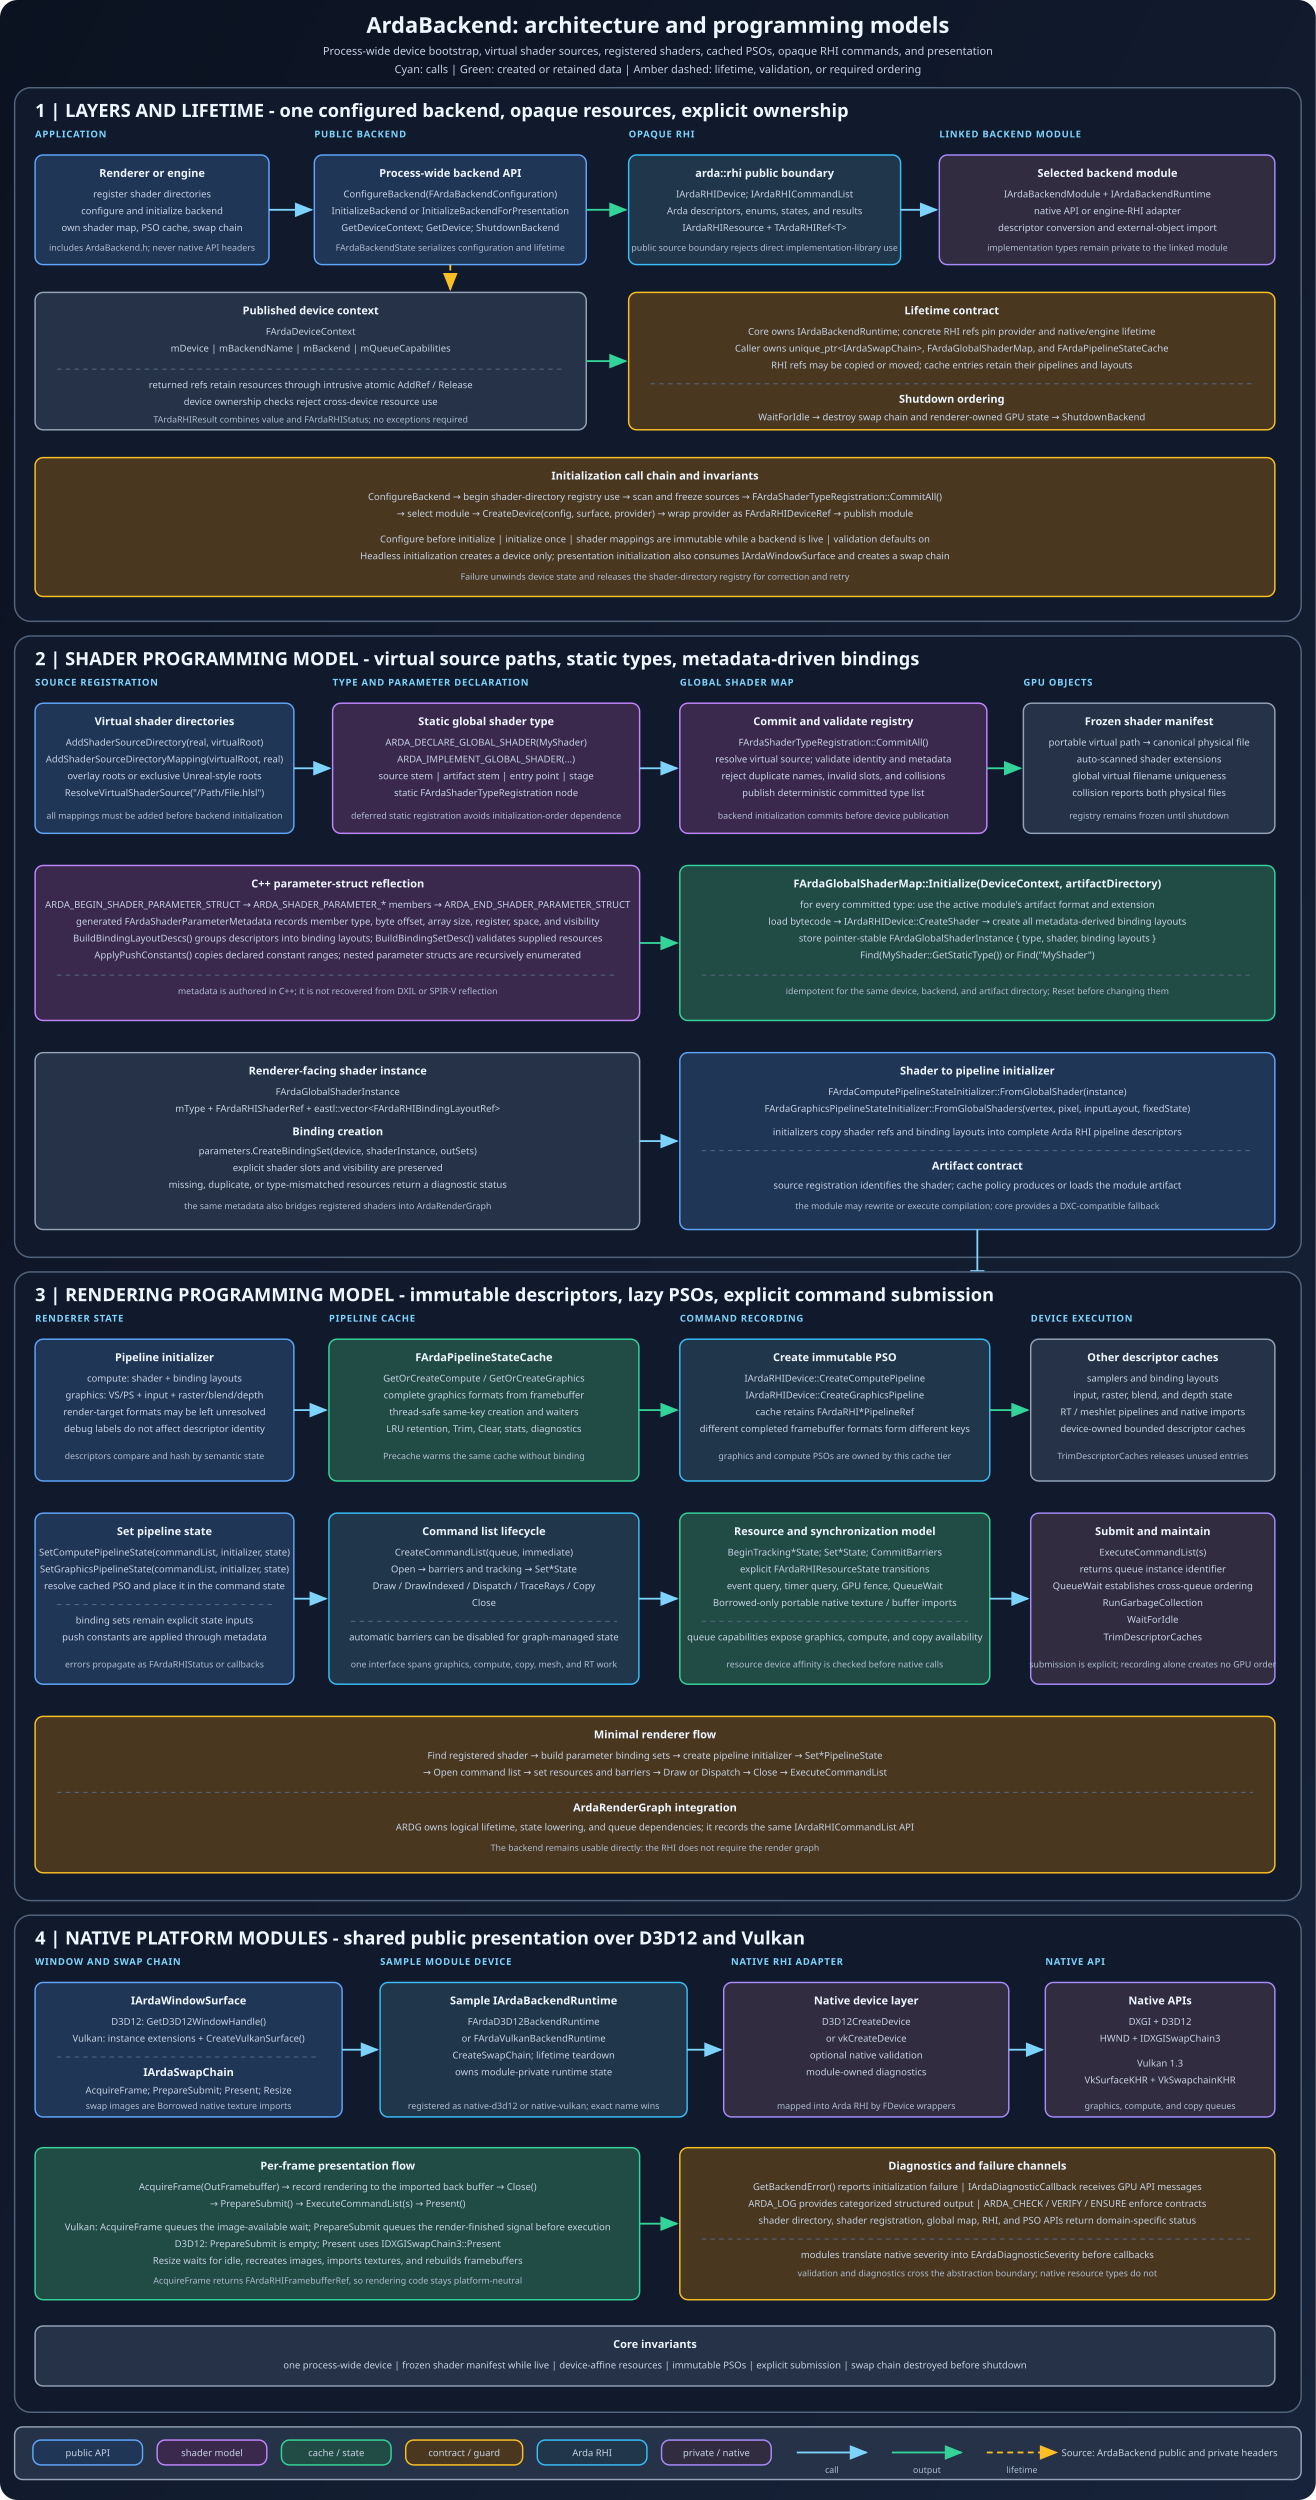
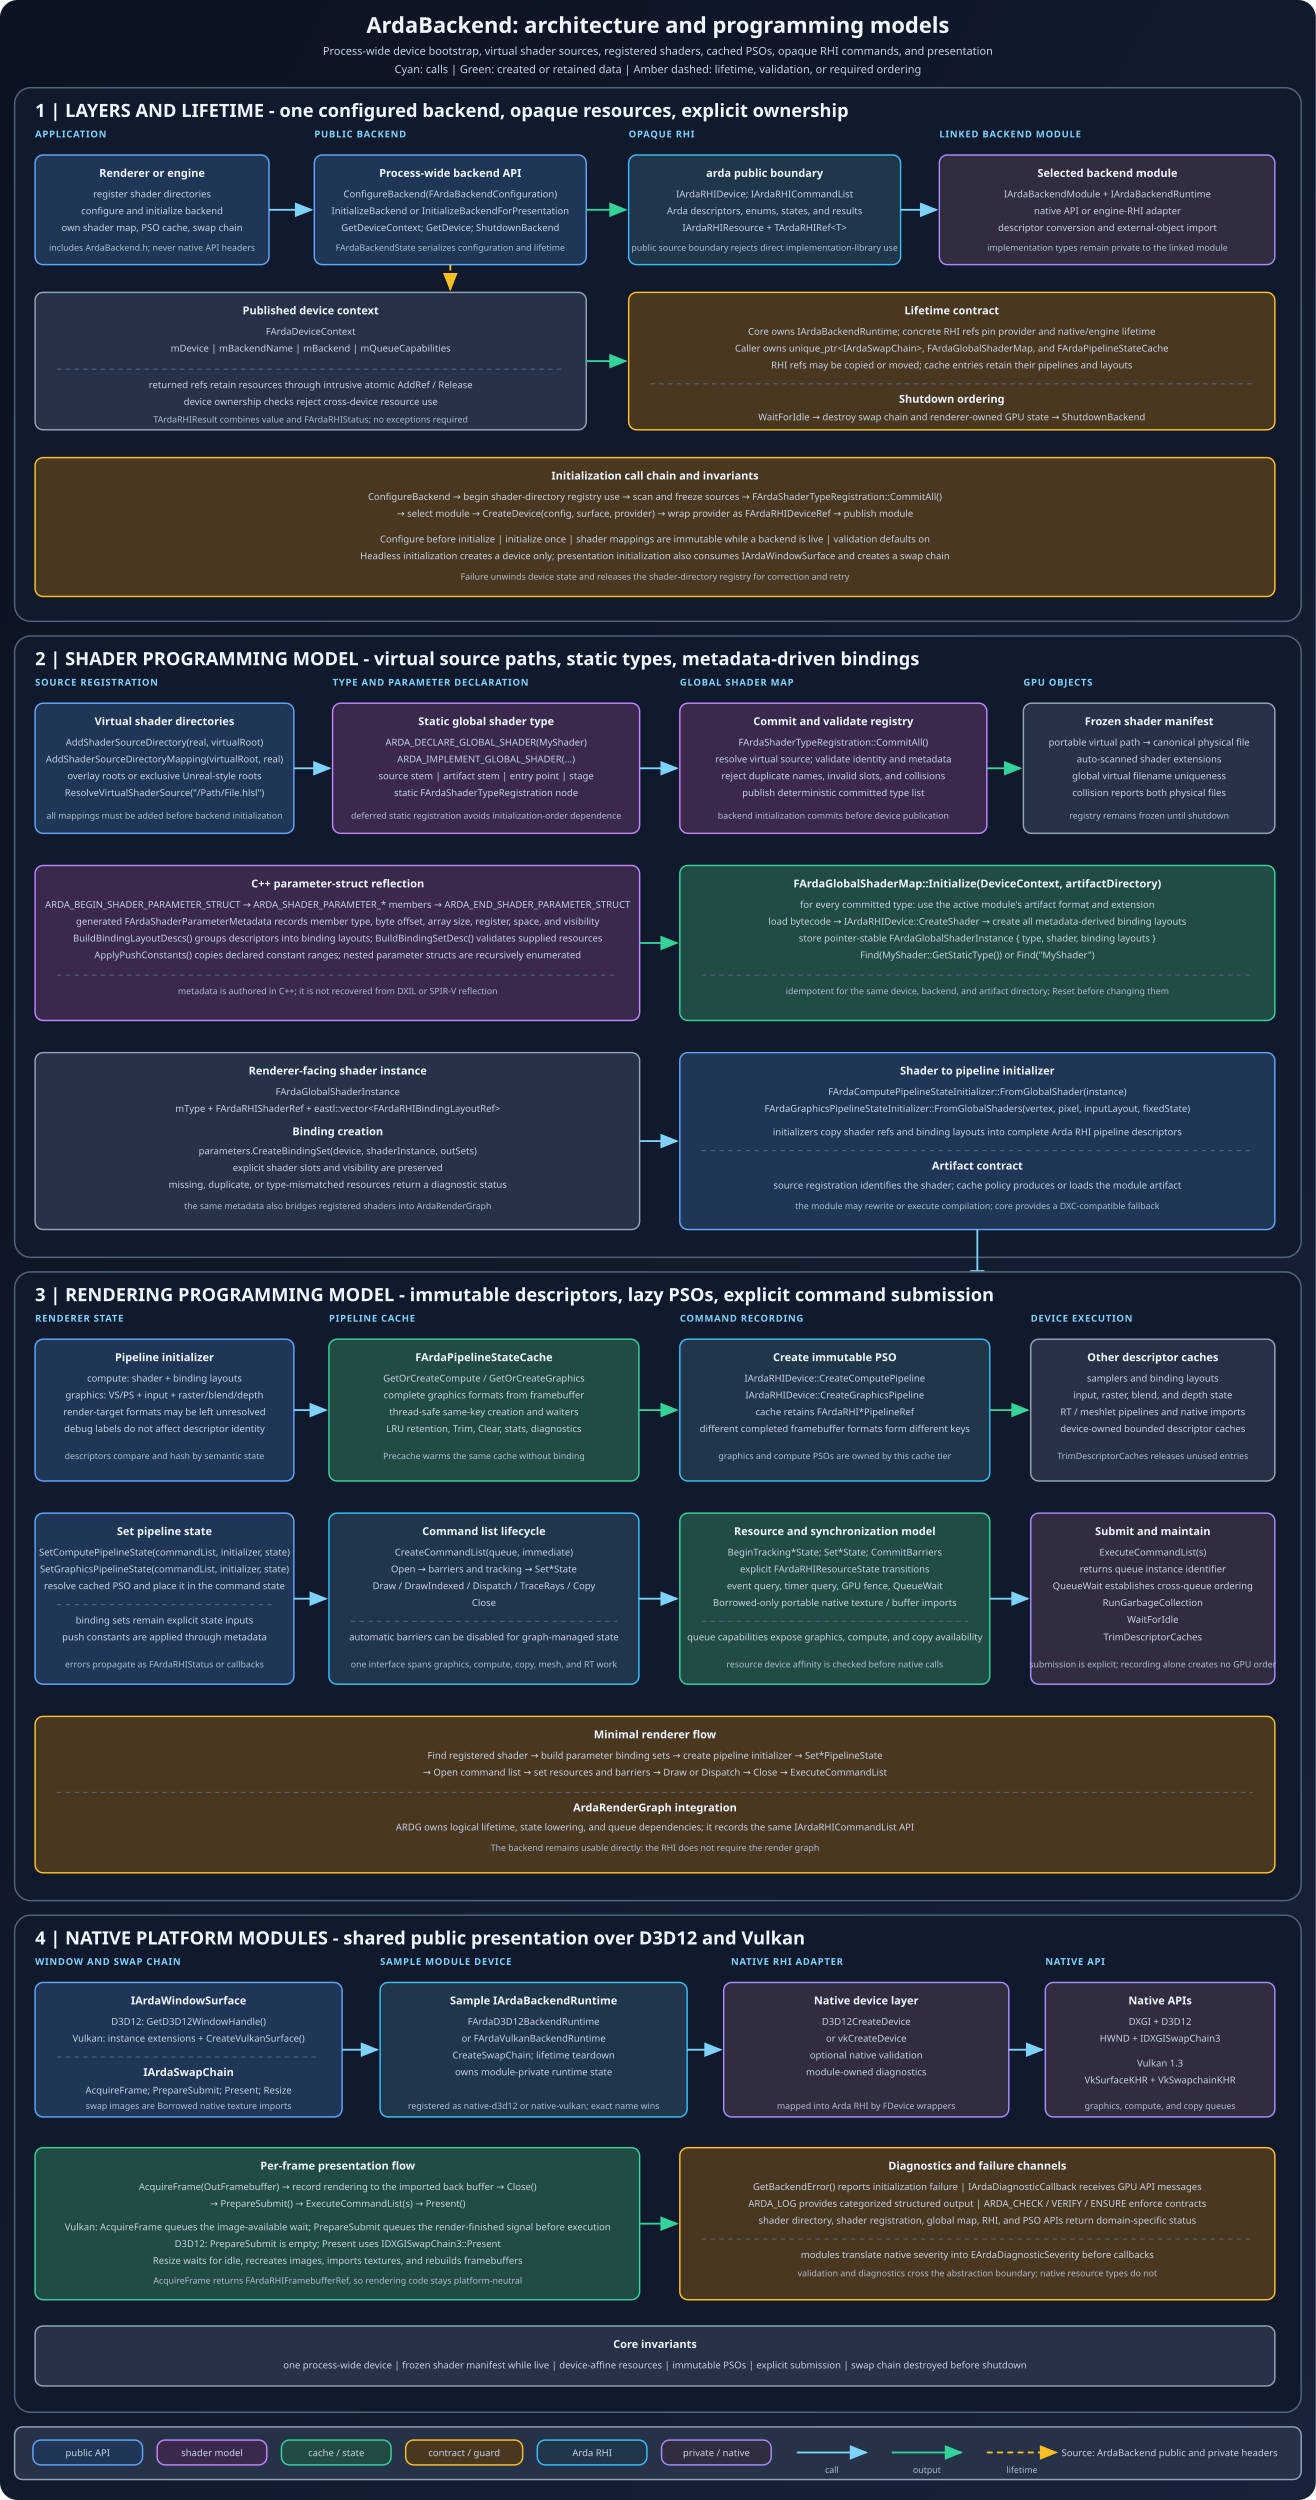
<svg xmlns="http://www.w3.org/2000/svg" width="1800" height="3420" viewBox="0 0 1800 3420" role="img" aria-labelledby="title desc">
  <defs>
    <view id="backend-layers-view" viewBox="20 120 1760 730" />
    <view id="backend-shaders-view" viewBox="20 870 1760 850" />
    <view id="backend-rendering-view" viewBox="20 1740 1760 860" />
    <view id="backend-platform-view" viewBox="20 2620 1760 680" />
    <linearGradient id="bg" x1="0" y1="0" x2="1" y2="1">
      <stop offset="0" stop-color="#0b1220" />
      <stop offset="1" stop-color="#17233a" />
    </linearGradient>
    <marker id="arrow" markerWidth="10" markerHeight="8" refX="9" refY="4" orient="auto">
      <path d="M0,0 L10,4 L0,8 Z" fill="#7dd3fc" />
    </marker>
    <marker id="dataArrow" markerWidth="10" markerHeight="8" refX="9" refY="4" orient="auto">
      <path d="M0,0 L10,4 L0,8 Z" fill="#34d399" />
    </marker>
    <marker id="lifeArrow" markerWidth="10" markerHeight="8" refX="9" refY="4" orient="auto">
      <path d="M0,0 L10,4 L0,8 Z" fill="#fbbf24" />
    </marker>
    <style>
      .stage{rx:22;fill:#101a2c;stroke:#52647d;stroke-width:2}
      .public{rx:11;fill:#1f3656;stroke:#60a5fa;stroke-width:2}
      .shader{rx:11;fill:#3a294d;stroke:#c084fc;stroke-width:2}
      .cache{rx:11;fill:#214b45;stroke:#34d399;stroke-width:2}
      .validation{rx:11;fill:#493720;stroke:#fbbf24;stroke-width:2}
      .data{rx:11;fill:#253247;stroke:#94a3b8;stroke-width:2}
      .device{rx:11;fill:#20364a;stroke:#38bdf8;stroke-width:2}
      .native{rx:11;fill:#312c3f;stroke:#a78bfa;stroke-width:2}
      .title{font:700 30px system-ui,sans-serif;fill:#eef6ff;text-anchor:middle}
      .stageTitle{font:700 25px system-ui,sans-serif;fill:#eef6ff}
      .subtitle{font:15px system-ui,sans-serif;fill:#c5d2e3;text-anchor:middle}
      .label{font:600 15px system-ui,sans-serif;fill:#eef6ff;text-anchor:middle}
      .small{font:13px system-ui,sans-serif;fill:#c5d2e3;text-anchor:middle}
      .tiny{font:12px system-ui,sans-serif;fill:#aebdd0;text-anchor:middle}
      .lane{font:700 13px system-ui,sans-serif;fill:#7dd3fc;letter-spacing:1px}
      .flow{stroke:#7dd3fc;stroke-width:2.5;fill:none;marker-end:url(#arrow)}
      .dataFlow{stroke:#34d399;stroke-width:2.5;fill:none;marker-end:url(#dataArrow)}
      .lifetime{stroke:#fbbf24;stroke-width:2.5;stroke-dasharray:8 6;fill:none;marker-end:url(#lifeArrow)}
      .divider{stroke:#52647d;stroke-width:1.5;stroke-dasharray:6 6}
    </style>
  </defs>
  <rect width="1800" height="3420" rx="24" fill="url(#bg)" />
  <text x="900" y="45" class="title">ArdaBackend: architecture and programming models</text>
  <text x="900" y="75" class="subtitle">Process-wide device bootstrap, virtual shader sources, registered shaders, cached PSOs, opaque RHI commands, and presentation</text>
  <text x="900" y="100" class="subtitle">Cyan: calls | Green: created or retained data | Amber dashed: lifetime, validation, or required ordering</text>
  <g id="backend-layers-stage">
    <rect class="stage" x="20" y="120" width="1760" height="730" />
    <text x="48" y="160" class="stageTitle">1 | LAYERS AND LIFETIME - one configured backend, opaque resources, explicit ownership</text>
    <text x="48" y="188" class="lane">APPLICATION</text>
    <text x="430" y="188" class="lane">PUBLIC BACKEND</text>
    <text x="860" y="188" class="lane">OPAQUE RHI</text>
    <text x="1285" y="188" class="lane">LINKED BACKEND MODULE</text>
    <rect class="public" x="48" y="212" width="320" height="150" />
    <text x="208" y="242" class="label">Renderer or engine</text>
    <text x="208" y="270" class="small">register shader directories</text>
    <text x="208" y="293" class="small">configure and initialize backend</text>
    <text x="208" y="316" class="small">own shader map, PSO cache, swap chain</text>
    <text x="208" y="343" class="tiny">includes ArdaBackend.h; never native API headers</text>
    <path class="flow" d="M368 287 H426" />
    <rect class="public" x="430" y="212" width="372" height="150" />
    <text x="616" y="242" class="label">Process-wide backend API</text>
    <text x="616" y="270" class="small">ConfigureBackend(FArdaBackendConfiguration)</text>
    <text x="616" y="293" class="small">InitializeBackend or InitializeBackendForPresentation</text>
    <text x="616" y="316" class="small">GetDeviceContext; GetDevice; ShutdownBackend</text>
    <text x="616" y="343" class="tiny">FArdaBackendState serializes configuration and lifetime</text>
    <path class="dataFlow" d="M802 287 H856" />
    <rect class="device" x="860" y="212" width="372" height="150" />
-     <text x="1046" y="242" class="label">arda::rhi public boundary</text>
+     <text x="1046" y="242" class="label">arda public boundary</text>
    <text x="1046" y="270" class="small">IArdaRHIDevice; IArdaRHICommandList</text>
    <text x="1046" y="293" class="small">Arda descriptors, enums, states, and results</text>
    <text x="1046" y="316" class="small">IArdaRHIResource + TArdaRHIRef&lt;T&gt;</text>
    <text x="1046" y="343" class="tiny">public source boundary rejects direct implementation-library use</text>
    <path class="flow" d="M1232 287 H1281" />
    <rect class="native" x="1285" y="212" width="459" height="150" />
    <text x="1515" y="242" class="label">Selected backend module</text>
    <text x="1515" y="270" class="small">IArdaBackendModule + IArdaBackendRuntime</text>
    <text x="1515" y="293" class="small">native API or engine-RHI adapter</text>
    <text x="1515" y="316" class="small">descriptor conversion and external-object import</text>
    <text x="1515" y="343" class="tiny">implementation types remain private to the linked module</text>
    <rect class="data" x="48" y="400" width="754" height="188" />
    <text x="425" y="430" class="label">Published device context</text>
    <text x="425" y="458" class="small">FArdaDeviceContext</text>
    <text x="425" y="481" class="small">mDevice | mBackendName | mBackend | mQueueCapabilities</text>
    <line x1="78" y1="505" x2="772" y2="505" class="divider" />
    <text x="425" y="531" class="small">returned refs retain resources through intrusive atomic AddRef / Release</text>
    <text x="425" y="554" class="small">device ownership checks reject cross-device resource use</text>
    <text x="425" y="578" class="tiny">TArdaRHIResult combines value and FArdaRHIStatus; no exceptions required</text>
    <path class="dataFlow" d="M802 494 H856" />
    <rect class="validation" x="860" y="400" width="884" height="188" />
    <text x="1302" y="430" class="label">Lifetime contract</text>
    <text x="1302" y="458" class="small">Core owns IArdaBackendRuntime; concrete RHI refs pin provider and native/engine lifetime</text>
    <text x="1302" y="481" class="small">Caller owns unique_ptr&lt;IArdaSwapChain&gt;, FArdaGlobalShaderMap, and FArdaPipelineStateCache</text>
    <text x="1302" y="504" class="small">RHI refs may be copied or moved; cache entries retain their pipelines and layouts</text>
    <line x1="890" y1="525" x2="1714" y2="525" class="divider" />
    <text x="1302" y="551" class="label">Shutdown ordering</text>
    <text x="1302" y="575" class="small">WaitForIdle → destroy swap chain and renderer-owned GPU state → ShutdownBackend</text>
    <rect class="validation" x="48" y="626" width="1696" height="190" />
    <text x="896" y="656" class="label">Initialization call chain and invariants</text>
    <text x="896" y="684" class="small">ConfigureBackend → begin shader-directory registry use → scan and freeze sources → FArdaShaderTypeRegistration::CommitAll()</text>
    <text x="896" y="707" class="small">→ select module → CreateDevice(config, surface, provider) → wrap provider as FArdaRHIDeviceRef → publish module</text>
    <text x="896" y="742" class="small">Configure before initialize | initialize once | shader mappings are immutable while a backend is live | validation defaults on</text>
    <text x="896" y="765" class="small">Headless initialization creates a device only; presentation initialization also consumes IArdaWindowSurface and creates a swap chain</text>
    <text x="896" y="793" class="tiny">Failure unwinds device state and releases the shader-directory registry for correction and retry</text>
    <path class="lifetime" d="M616 362 V396" />
  </g>
  <g id="backend-shaders-stage">
    <rect class="stage" x="20" y="870" width="1760" height="850" />
    <text x="48" y="910" class="stageTitle">2 | SHADER PROGRAMMING MODEL - virtual source paths, static types, metadata-driven bindings</text>
    <text x="48" y="938" class="lane">SOURCE REGISTRATION</text>
    <text x="455" y="938" class="lane">TYPE AND PARAMETER DECLARATION</text>
    <text x="930" y="938" class="lane">GLOBAL SHADER MAP</text>
    <text x="1400" y="938" class="lane">GPU OBJECTS</text>
    <rect class="public" x="48" y="962" width="354" height="178" />
    <text x="225" y="992" class="label">Virtual shader directories</text>
    <text x="225" y="1020" class="small">AddShaderSourceDirectory(real, virtualRoot)</text>
    <text x="225" y="1043" class="small">AddShaderSourceDirectoryMapping(virtualRoot, real)</text>
    <text x="225" y="1066" class="small">overlay roots or exclusive Unreal-style roots</text>
    <text x="225" y="1089" class="small">ResolveVirtualShaderSource("/Path/File.hlsl")</text>
    <text x="225" y="1120" class="tiny">all mappings must be added before backend initialization</text>
    <path class="flow" d="M402 1051 H451" />
    <rect class="shader" x="455" y="962" width="420" height="178" />
    <text x="665" y="992" class="label">Static global shader type</text>
    <text x="665" y="1020" class="small">ARDA_DECLARE_GLOBAL_SHADER(MyShader)</text>
    <text x="665" y="1043" class="small">ARDA_IMPLEMENT_GLOBAL_SHADER(...)</text>
    <text x="665" y="1066" class="small">source stem | artifact stem | entry point | stage</text>
    <text x="665" y="1089" class="small">static FArdaShaderTypeRegistration node</text>
    <text x="665" y="1120" class="tiny">deferred static registration avoids initialization-order dependence</text>
    <path class="flow" d="M875 1051 H926" />
    <rect class="shader" x="930" y="962" width="420" height="178" />
    <text x="1140" y="992" class="label">Commit and validate registry</text>
    <text x="1140" y="1020" class="small">FArdaShaderTypeRegistration::CommitAll()</text>
    <text x="1140" y="1043" class="small">resolve virtual source; validate identity and metadata</text>
    <text x="1140" y="1066" class="small">reject duplicate names, invalid slots, and collisions</text>
    <text x="1140" y="1089" class="small">publish deterministic committed type list</text>
    <text x="1140" y="1120" class="tiny">backend initialization commits before device publication</text>
    <path class="dataFlow" d="M1350 1051 H1396" />
    <rect class="data" x="1400" y="962" width="344" height="178" />
    <text x="1572" y="992" class="label">Frozen shader manifest</text>
    <text x="1572" y="1020" class="small">portable virtual path → canonical physical file</text>
    <text x="1572" y="1043" class="small">auto-scanned shader extensions</text>
    <text x="1572" y="1066" class="small">global virtual filename uniqueness</text>
    <text x="1572" y="1089" class="small">collision reports both physical files</text>
    <text x="1572" y="1120" class="tiny">registry remains frozen until shutdown</text>
    <rect class="shader" x="48" y="1184" width="827" height="212" />
    <text x="462" y="1214" class="label">C++ parameter-struct reflection</text>
    <text x="462" y="1242" class="small">ARDA_BEGIN_SHADER_PARAMETER_STRUCT → ARDA_SHADER_PARAMETER_* members → ARDA_END_SHADER_PARAMETER_STRUCT</text>
    <text x="462" y="1265" class="small">generated FArdaShaderParameterMetadata records member type, byte offset, array size, register, space, and visibility</text>
    <text x="462" y="1288" class="small">BuildBindingLayoutDescs() groups descriptors into binding layouts; BuildBindingSetDesc() validates supplied resources</text>
    <text x="462" y="1311" class="small">ApplyPushConstants() copies declared constant ranges; nested parameter structs are recursively enumerated</text>
    <line x1="78" y1="1334" x2="845" y2="1334" class="divider" />
    <text x="462" y="1360" class="tiny">metadata is authored in C++; it is not recovered from DXIL or SPIR-V reflection</text>
    <path class="dataFlow" d="M875 1290 H926" />
    <rect class="cache" x="930" y="1184" width="814" height="212" />
    <text x="1337" y="1214" class="label">FArdaGlobalShaderMap::Initialize(DeviceContext, artifactDirectory)</text>
    <text x="1337" y="1242" class="small">for every committed type: use the active module's artifact format and extension</text>
    <text x="1337" y="1265" class="small">load bytecode → IArdaRHIDevice::CreateShader → create all metadata-derived binding layouts</text>
    <text x="1337" y="1288" class="small">store pointer-stable FArdaGlobalShaderInstance { type, shader, binding layouts }</text>
    <text x="1337" y="1311" class="small">Find(MyShader::GetStaticType()) or Find("MyShader")</text>
    <line x1="960" y1="1334" x2="1714" y2="1334" class="divider" />
    <text x="1337" y="1360" class="tiny">idempotent for the same device, backend, and artifact directory; Reset before changing them</text>
    <rect class="data" x="48" y="1440" width="827" height="242" />
    <text x="462" y="1470" class="label">Renderer-facing shader instance</text>
    <text x="462" y="1498" class="small">FArdaGlobalShaderInstance</text>
    <text x="462" y="1521" class="small">mType + FArdaRHIShaderRef + eastl::vector&lt;FArdaRHIBindingLayoutRef&gt;</text>
    <text x="462" y="1553" class="label">Binding creation</text>
    <text x="462" y="1579" class="small">parameters.CreateBindingSet(device, shaderInstance, outSets)</text>
    <text x="462" y="1602" class="small">explicit shader slots and visibility are preserved</text>
    <text x="462" y="1625" class="small">missing, duplicate, or type-mismatched resources return a diagnostic status</text>
    <text x="462" y="1654" class="tiny">the same metadata also bridges registered shaders into ArdaRenderGraph</text>
    <path class="flow" d="M875 1561 H926" />
    <rect class="public" x="930" y="1440" width="814" height="242" />
    <text x="1337" y="1470" class="label">Shader to pipeline initializer</text>
    <text x="1337" y="1498" class="small">FArdaComputePipelineStateInitializer::FromGlobalShader(instance)</text>
    <text x="1337" y="1521" class="small">FArdaGraphicsPipelineStateInitializer::FromGlobalShaders(vertex, pixel, inputLayout, fixedState)</text>
    <text x="1337" y="1553" class="small">initializers copy shader refs and binding layouts into complete Arda RHI pipeline descriptors</text>
    <line x1="960" y1="1574" x2="1714" y2="1574" class="divider" />
    <text x="1337" y="1600" class="label">Artifact contract</text>
    <text x="1337" y="1626" class="small">source registration identifies the shader; cache policy produces or loads the module artifact</text>
    <text x="1337" y="1654" class="tiny">the module may rewrite or execute compilation; core provides a DXC-compatible fallback</text>
    <path class="flow" d="M1337 1682 V1760" />
  </g>
  <g id="backend-rendering-stage">
    <rect class="stage" x="20" y="1740" width="1760" height="860" />
    <text x="48" y="1780" class="stageTitle">3 | RENDERING PROGRAMMING MODEL - immutable descriptors, lazy PSOs, explicit command submission</text>
    <text x="48" y="1808" class="lane">RENDERER STATE</text>
    <text x="450" y="1808" class="lane">PIPELINE CACHE</text>
    <text x="930" y="1808" class="lane">COMMAND RECORDING</text>
    <text x="1410" y="1808" class="lane">DEVICE EXECUTION</text>
    <rect class="public" x="48" y="1832" width="354" height="194" />
    <text x="225" y="1862" class="label">Pipeline initializer</text>
    <text x="225" y="1890" class="small">compute: shader + binding layouts</text>
    <text x="225" y="1913" class="small">graphics: VS/PS + input + raster/blend/depth</text>
    <text x="225" y="1936" class="small">render-target formats may be left unresolved</text>
    <text x="225" y="1959" class="small">debug labels do not affect descriptor identity</text>
    <text x="225" y="1996" class="tiny">descriptors compare and hash by semantic state</text>
    <path class="flow" d="M402 1929 H446" />
    <rect class="cache" x="450" y="1832" width="424" height="194" />
    <text x="662" y="1862" class="label">FArdaPipelineStateCache</text>
    <text x="662" y="1890" class="small">GetOrCreateCompute / GetOrCreateGraphics</text>
    <text x="662" y="1913" class="small">complete graphics formats from framebuffer</text>
    <text x="662" y="1936" class="small">thread-safe same-key creation and waiters</text>
    <text x="662" y="1959" class="small">LRU retention, Trim, Clear, stats, diagnostics</text>
    <text x="662" y="1996" class="tiny">Precache warms the same cache without binding</text>
    <path class="dataFlow" d="M874 1929 H926" />
    <rect class="device" x="930" y="1832" width="424" height="194" />
    <text x="1142" y="1862" class="label">Create immutable PSO</text>
    <text x="1142" y="1890" class="small">IArdaRHIDevice::CreateComputePipeline</text>
    <text x="1142" y="1913" class="small">IArdaRHIDevice::CreateGraphicsPipeline</text>
    <text x="1142" y="1936" class="small">cache retains FArdaRHI*PipelineRef</text>
    <text x="1142" y="1959" class="small">different completed framebuffer formats form different keys</text>
    <text x="1142" y="1996" class="tiny">graphics and compute PSOs are owned by this cache tier</text>
    <path class="dataFlow" d="M1354 1929 H1406" />
    <rect class="data" x="1410" y="1832" width="334" height="194" />
    <text x="1577" y="1862" class="label">Other descriptor caches</text>
    <text x="1577" y="1890" class="small">samplers and binding layouts</text>
    <text x="1577" y="1913" class="small">input, raster, blend, and depth state</text>
    <text x="1577" y="1936" class="small">RT / meshlet pipelines and native imports</text>
    <text x="1577" y="1959" class="small">device-owned bounded descriptor caches</text>
    <text x="1577" y="1996" class="tiny">TrimDescriptorCaches releases unused entries</text>
    <rect class="public" x="48" y="2070" width="354" height="234" />
    <text x="225" y="2100" class="label">Set pipeline state</text>
    <text x="225" y="2128" class="small">SetComputePipelineState(commandList, initializer, state)</text>
    <text x="225" y="2151" class="small">SetGraphicsPipelineState(commandList, initializer, state)</text>
    <text x="225" y="2174" class="small">resolve cached PSO and place it in the command state</text>
    <line x1="78" y1="2195" x2="372" y2="2195" class="divider" />
    <text x="225" y="2221" class="small">binding sets remain explicit state inputs</text>
    <text x="225" y="2244" class="small">push constants are applied through metadata</text>
    <text x="225" y="2281" class="tiny">errors propagate as FArdaRHIStatus or callbacks</text>
    <path class="flow" d="M402 2187 H446" />
    <rect class="device" x="450" y="2070" width="424" height="234" />
    <text x="662" y="2100" class="label">Command list lifecycle</text>
    <text x="662" y="2128" class="small">CreateCommandList(queue, immediate)</text>
    <text x="662" y="2151" class="small">Open → barriers and tracking → Set*State</text>
    <text x="662" y="2174" class="small">Draw / DrawIndexed / Dispatch / TraceRays / Copy</text>
    <text x="662" y="2197" class="small">Close</text>
    <line x1="480" y1="2218" x2="844" y2="2218" class="divider" />
    <text x="662" y="2244" class="small">automatic barriers can be disabled for graph-managed state</text>
    <text x="662" y="2281" class="tiny">one interface spans graphics, compute, copy, mesh, and RT work</text>
    <path class="flow" d="M874 2187 H926" />
    <rect class="cache" x="930" y="2070" width="424" height="234" />
    <text x="1142" y="2100" class="label">Resource and synchronization model</text>
    <text x="1142" y="2128" class="small">BeginTracking*State; Set*State; CommitBarriers</text>
    <text x="1142" y="2151" class="small">explicit FArdaRHIResourceState transitions</text>
    <text x="1142" y="2174" class="small">event query, timer query, GPU fence, QueueWait</text>
    <text x="1142" y="2197" class="small">Borrowed-only portable native texture / buffer imports</text>
    <line x1="960" y1="2218" x2="1324" y2="2218" class="divider" />
    <text x="1142" y="2244" class="small">queue capabilities expose graphics, compute, and copy availability</text>
    <text x="1142" y="2281" class="tiny">resource device affinity is checked before native calls</text>
    <path class="flow" d="M1354 2187 H1406" />
    <rect class="native" x="1410" y="2070" width="334" height="234" />
    <text x="1577" y="2100" class="label">Submit and maintain</text>
    <text x="1577" y="2128" class="small">ExecuteCommandList(s)</text>
    <text x="1577" y="2151" class="small">returns queue instance identifier</text>
    <text x="1577" y="2174" class="small">QueueWait establishes cross-queue ordering</text>
    <text x="1577" y="2197" class="small">RunGarbageCollection</text>
    <text x="1577" y="2220" class="small">WaitForIdle</text>
    <text x="1577" y="2244" class="small">TrimDescriptorCaches</text>
    <text x="1577" y="2281" class="tiny">submission is explicit; recording alone creates no GPU order</text>
    <rect class="validation" x="48" y="2348" width="1696" height="214" />
    <text x="896" y="2378" class="label">Minimal renderer flow</text>
    <text x="896" y="2406" class="small">Find registered shader → build parameter binding sets → create pipeline initializer → Set*PipelineState</text>
    <text x="896" y="2429" class="small">→ Open command list → set resources and barriers → Draw or Dispatch → Close → ExecuteCommandList</text>
    <line x1="78" y1="2452" x2="1714" y2="2452" class="divider" />
    <text x="896" y="2478" class="label">ArdaRenderGraph integration</text>
    <text x="896" y="2504" class="small">ARDG owns logical lifetime, state lowering, and queue dependencies; it records the same IArdaRHICommandList API</text>
    <text x="896" y="2532" class="tiny">The backend remains usable directly: the RHI does not require the render graph</text>
  </g>
  <g id="backend-platform-stage">
    <rect class="stage" x="20" y="2620" width="1760" height="680" />
    <text x="48" y="2660" class="stageTitle">4 | NATIVE PLATFORM MODULES - shared public presentation over D3D12 and Vulkan</text>
    <text x="48" y="2688" class="lane">WINDOW AND SWAP CHAIN</text>
    <text x="520" y="2688" class="lane">SAMPLE MODULE DEVICE</text>
    <text x="1000" y="2688" class="lane">NATIVE RHI ADAPTER</text>
    <text x="1430" y="2688" class="lane">NATIVE API</text>
    <rect class="public" x="48" y="2712" width="420" height="184" />
    <text x="258" y="2742" class="label">IArdaWindowSurface</text>
    <text x="258" y="2770" class="small">D3D12: GetD3D12WindowHandle()</text>
    <text x="258" y="2793" class="small">Vulkan: instance extensions + CreateVulkanSurface()</text>
    <line x1="78" y1="2814" x2="438" y2="2814" class="divider" />
    <text x="258" y="2840" class="label">IArdaSwapChain</text>
    <text x="258" y="2864" class="small">AcquireFrame; PrepareSubmit; Present; Resize</text>
    <text x="258" y="2885" class="tiny">swap images are Borrowed native texture imports</text>
    <path class="flow" d="M468 2804 H516" />
    <rect class="device" x="520" y="2712" width="420" height="184" />
    <text x="730" y="2742" class="label">Sample IArdaBackendRuntime</text>
    <text x="730" y="2770" class="small">FArdaD3D12BackendRuntime</text>
    <text x="730" y="2793" class="small">or FArdaVulkanBackendRuntime</text>
    <text x="730" y="2816" class="small">CreateSwapChain; lifetime teardown</text>
    <text x="730" y="2839" class="small">owns module-private runtime state</text>
    <text x="730" y="2885" class="tiny">registered as native-d3d12 or native-vulkan; exact name wins</text>
    <path class="flow" d="M940 2804 H986" />
    <rect class="native" x="990" y="2712" width="390" height="184" />
    <text x="1185" y="2742" class="label">Native device layer</text>
    <text x="1185" y="2770" class="small">D3D12CreateDevice</text>
    <text x="1185" y="2793" class="small">or vkCreateDevice</text>
    <text x="1185" y="2816" class="small">optional native validation</text>
    <text x="1185" y="2839" class="small">module-owned diagnostics</text>
    <text x="1185" y="2885" class="tiny">mapped into Arda RHI by FDevice wrappers</text>
    <path class="flow" d="M1380 2804 H1426" />
    <rect class="native" x="1430" y="2712" width="314" height="184" />
    <text x="1587" y="2742" class="label">Native APIs</text>
    <text x="1587" y="2770" class="small">DXGI + D3D12</text>
    <text x="1587" y="2793" class="small">HWND + IDXGISwapChain3</text>
    <text x="1587" y="2827" class="small">Vulkan 1.3</text>
    <text x="1587" y="2850" class="small">VkSurfaceKHR + VkSwapchainKHR</text>
    <text x="1587" y="2885" class="tiny">graphics, compute, and copy queues</text>
    <rect class="cache" x="48" y="2938" width="827" height="208" />
    <text x="462" y="2968" class="label">Per-frame presentation flow</text>
    <text x="462" y="2996" class="small">AcquireFrame(OutFramebuffer) → record rendering to the imported back buffer → Close()</text>
    <text x="462" y="3019" class="small">→ PrepareSubmit() → ExecuteCommandList(s) → Present()</text>
    <text x="462" y="3051" class="small">Vulkan: AcquireFrame queues the image-available wait; PrepareSubmit queues the render-finished signal before execution</text>
    <text x="462" y="3074" class="small">D3D12: PrepareSubmit is empty; Present uses IDXGISwapChain3::Present</text>
    <text x="462" y="3097" class="small">Resize waits for idle, recreates images, imports textures, and rebuilds framebuffers</text>
    <text x="462" y="3124" class="tiny">AcquireFrame returns FArdaRHIFramebufferRef, so rendering code stays platform-neutral</text>
    <path class="dataFlow" d="M875 3042 H926" />
    <rect class="validation" x="930" y="2938" width="814" height="208" />
    <text x="1337" y="2968" class="label">Diagnostics and failure channels</text>
    <text x="1337" y="2996" class="small">GetBackendError() reports initialization failure | IArdaDiagnosticCallback receives GPU API messages</text>
    <text x="1337" y="3019" class="small">ARDA_LOG provides categorized structured output | ARDA_CHECK / VERIFY / ENSURE enforce contracts</text>
    <text x="1337" y="3042" class="small">shader directory, shader registration, global map, RHI, and PSO APIs return domain-specific status</text>
    <line x1="960" y1="3063" x2="1714" y2="3063" class="divider" />
    <text x="1337" y="3089" class="small">modules translate native severity into EArdaDiagnosticSeverity before callbacks</text>
    <text x="1337" y="3114" class="tiny">validation and diagnostics cross the abstraction boundary; native resource types do not</text>
    <rect class="data" x="48" y="3182" width="1696" height="82" />
    <text x="896" y="3212" class="label">Core invariants</text>
    <text x="896" y="3240" class="small">one process-wide device | frozen shader manifest while live | device-affine resources | immutable PSOs | explicit submission | swap chain destroyed before shutdown</text>
  </g>
  <g id="backend-legend">
    <rect class="data" x="20" y="3320" width="1760" height="72" />
    <rect class="public" x="45" y="3338" width="150" height="34" />
    <text x="120" y="3360" class="small">public API</text>
    <rect class="shader" x="215" y="3338" width="150" height="34" />
    <text x="290" y="3360" class="small">shader model</text>
    <rect class="cache" x="385" y="3338" width="150" height="34" />
    <text x="460" y="3360" class="small">cache / state</text>
    <rect class="validation" x="555" y="3338" width="160" height="34" />
    <text x="635" y="3360" class="small">contract / guard</text>
    <rect class="device" x="735" y="3338" width="150" height="34" />
    <text x="810" y="3360" class="small">Arda RHI</text>
    <rect class="native" x="905" y="3338" width="150" height="34" />
    <text x="980" y="3360" class="small">private / native</text>
    <path class="flow" d="M1090 3355 H1185" />
    <text x="1138" y="3383" class="tiny">call</text>
    <path class="dataFlow" d="M1220 3355 H1315" />
    <text x="1268" y="3383" class="tiny">output</text>
    <path class="lifetime" d="M1350 3355 H1445" />
    <text x="1398" y="3383" class="tiny">lifetime</text>
    <text x="1600" y="3360" class="small">Source: ArdaBackend public and private headers</text>
  </g>
</svg>
